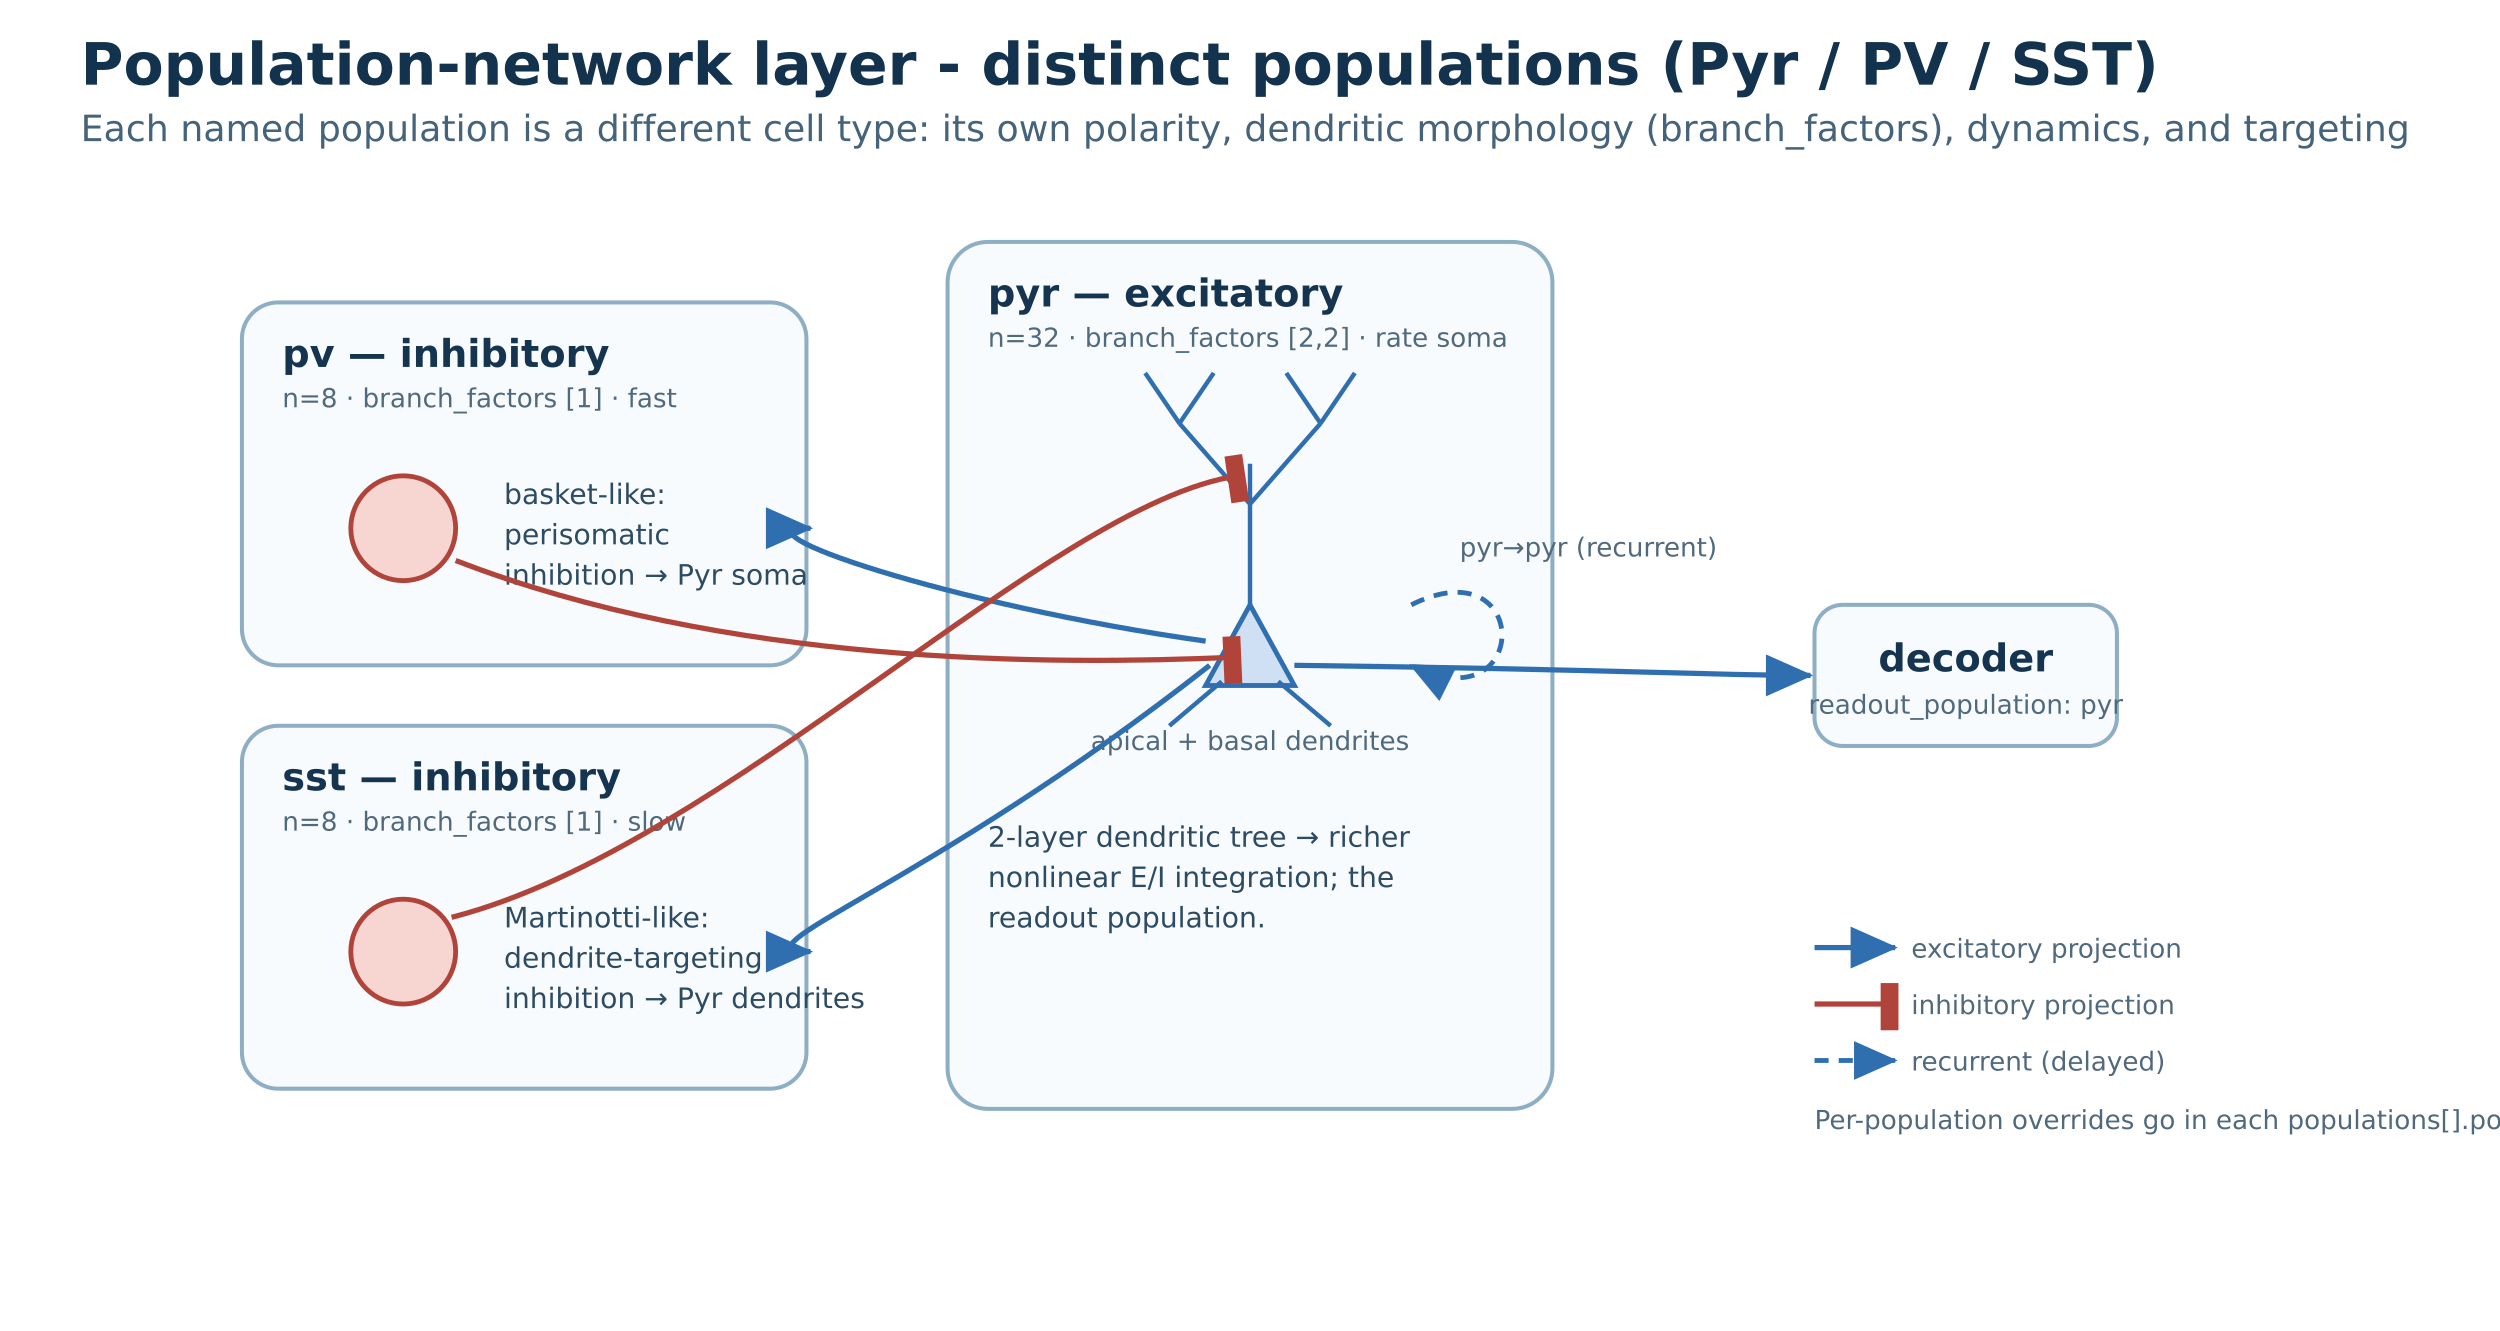
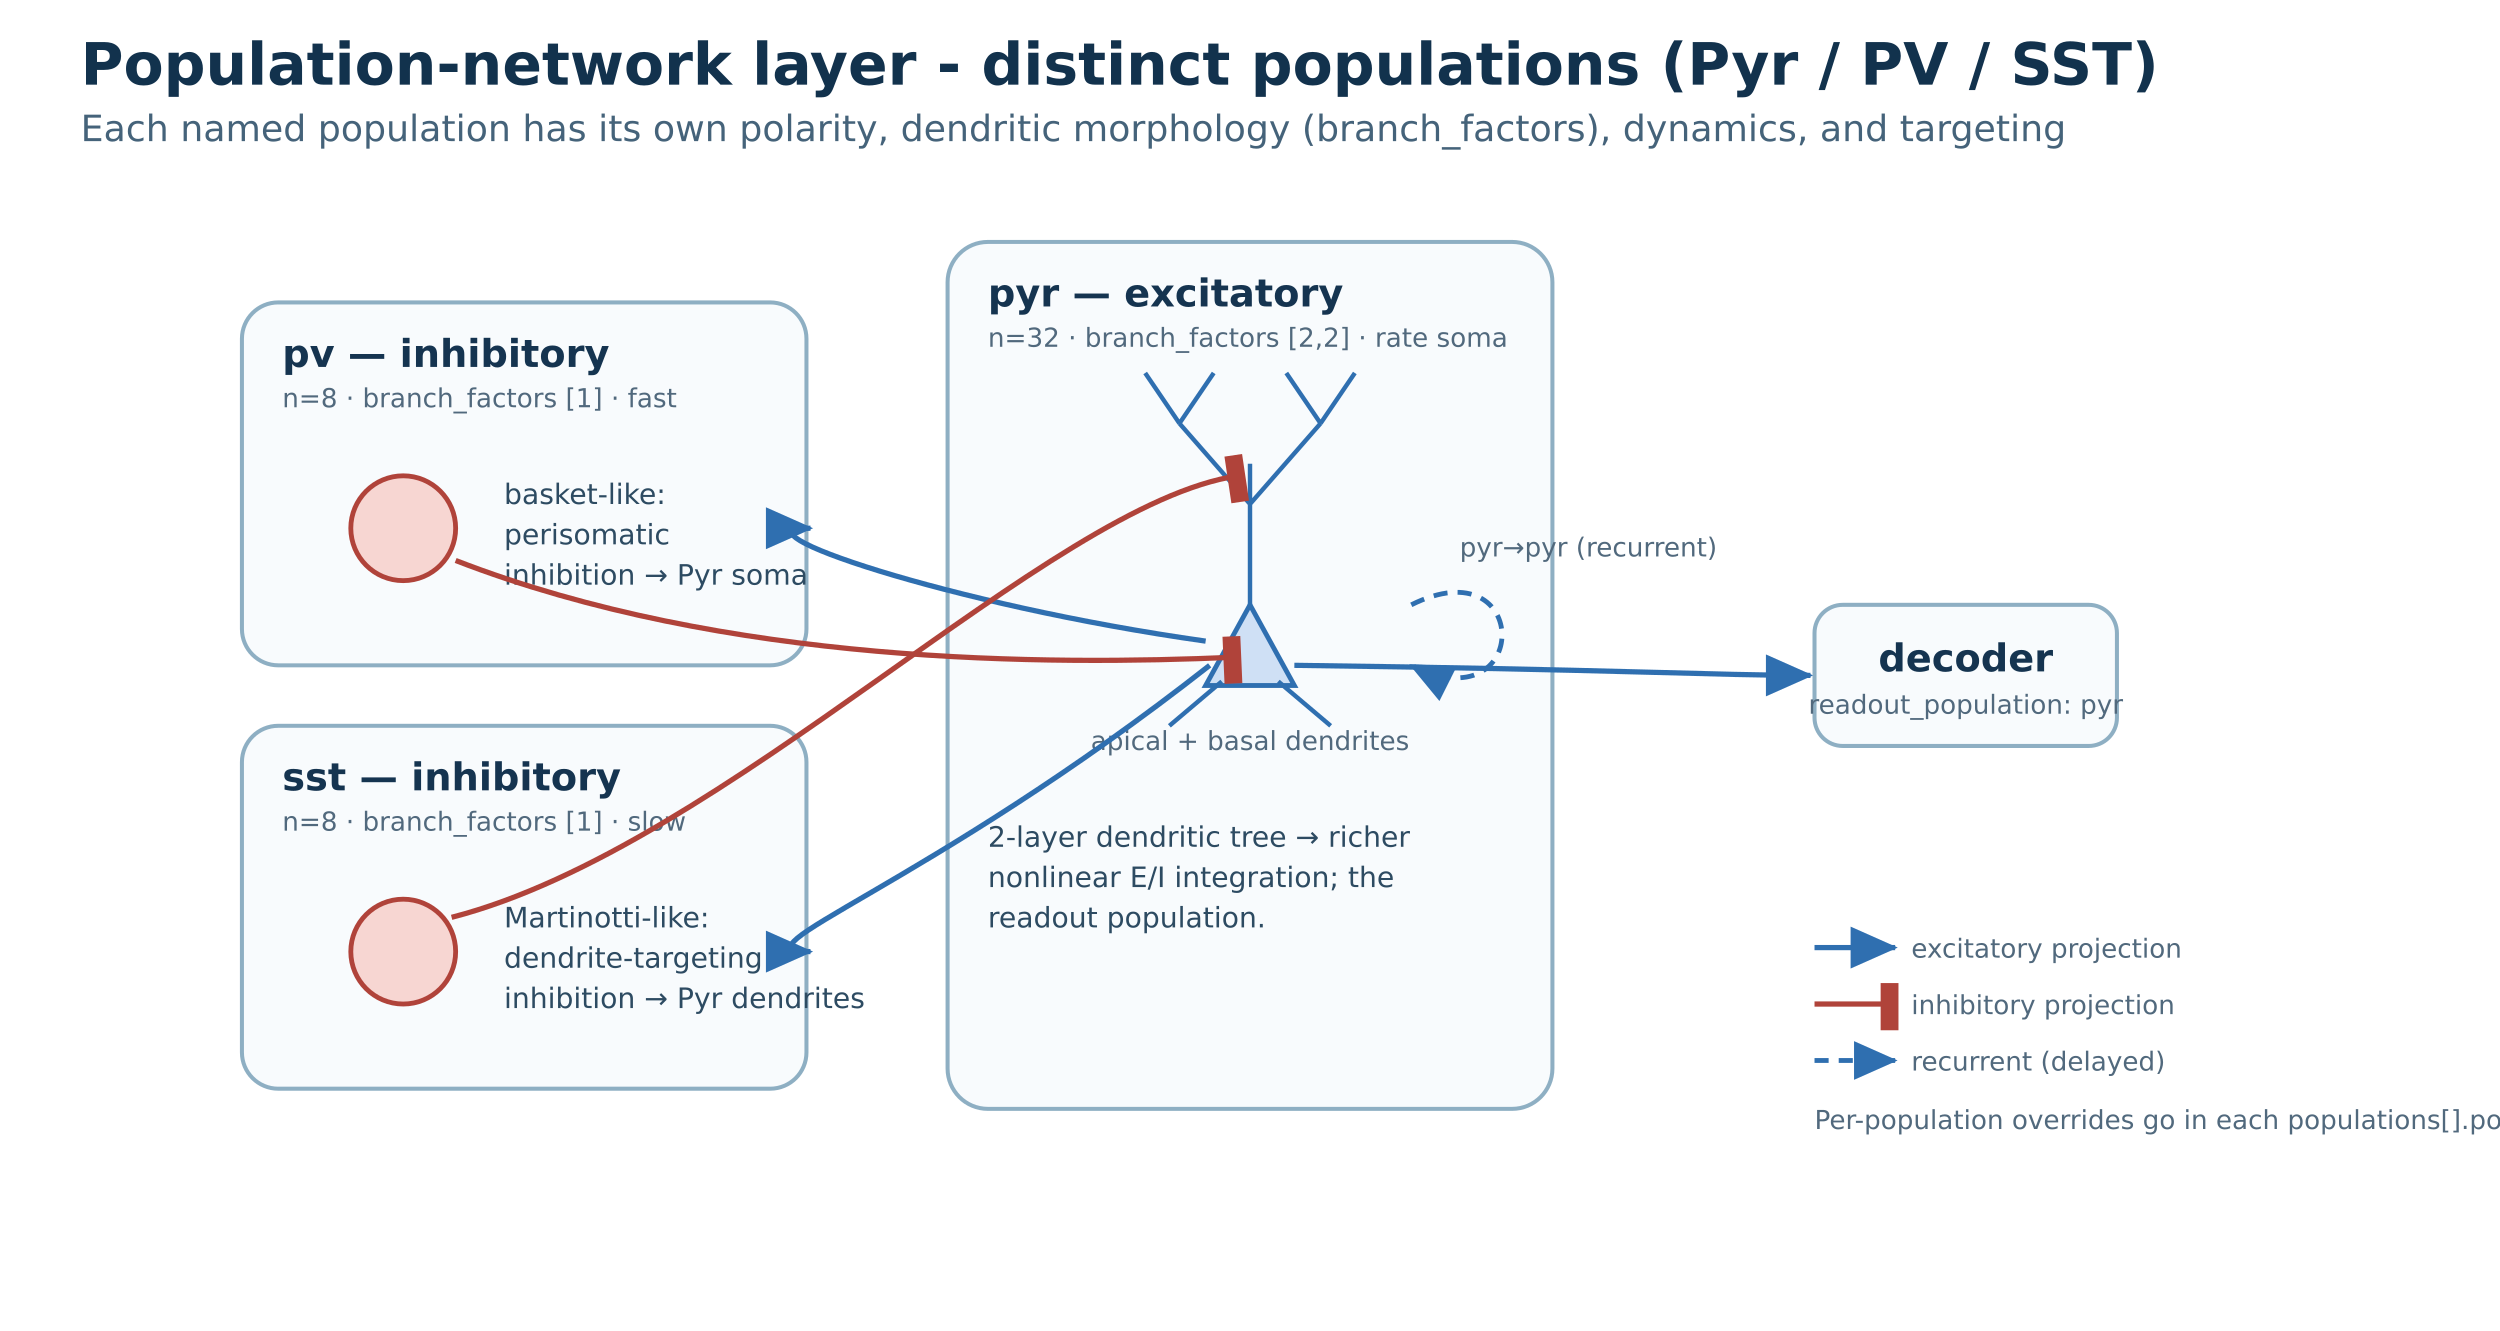
<svg xmlns="http://www.w3.org/2000/svg" width="1240" height="660" viewBox="0 0 1240 660">
  <defs>
    <style>
      .title { font: 700 29px "DejaVu Sans", Arial, sans-serif; fill: #12324d; }
      .subtitle { font: 500 18px "DejaVu Sans", Arial, sans-serif; fill: #45637a; }
      .panel { fill: #f8fbfd; stroke: #8eafc3; stroke-width: 2.0; }
-       .celllabel { font: 700 19px "DejaVu Sans", Arial, sans-serif; fill: #153450; }
+       .poplabel { font: 700 19px "DejaVu Sans", Arial, sans-serif; fill: #153450; }
      .body { font: 400 14px "DejaVu Sans", Arial, sans-serif; fill: #2d4b62; }
      .small { font: 400 13px "DejaVu Sans", Arial, sans-serif; fill: #51697d; }
      .esoma { fill: #cfe0f5; stroke: #2f6fb0; stroke-width: 2.4; }
      .isoma { fill: #f7d6d2; stroke: #b0433a; stroke-width: 2.4; }
      .dend  { stroke: #2f6fb0; stroke-width: 2.2; fill: none; }
      .exc { stroke: #2f6fb0; stroke-width: 2.6; fill: none; }
      .inh { stroke: #b0433a; stroke-width: 2.6; fill: none; }
      .rec { stroke: #2f6fb0; stroke-width: 2.4; fill: none; stroke-dasharray: 7 5; }
    </style>
    <marker id="ce" markerWidth="11" markerHeight="11" refX="8.5" refY="4" orient="auto">
      <path d="M0,0 L9,4 L0,8 z" fill="#2f6fb0" />
    </marker>
    <marker id="ci" markerWidth="12" markerHeight="12" refX="2" refY="5" orient="auto">
      <rect x="0" y="1" width="3.4" height="9" fill="#b0433a" />
    </marker>
  </defs>
  <text class="title" x="40" y="42">Population-network layer - distinct populations (Pyr / PV / SST)</text>
-   <text class="subtitle" x="40" y="70">Each named population is a different cell type: its own polarity, dendritic morphology (branch_factors), dynamics, and targeting</text>
+   <text class="subtitle" x="40" y="70">Each named population has its own polarity, dendritic morphology (branch_factors), dynamics, and targeting</text>
  <rect class="panel" x="470" y="120" width="300" height="430" rx="20" />
-   <text class="celllabel" x="490" y="152">pyr — excitatory</text>
+   <text class="poplabel" x="490" y="152">pyr — excitatory</text>
  <text class="small" x="490" y="172">n=32 · branch_factors [2,2] · rate soma</text>
  <path class="dend" d="M620,230 L620,300 M620,250 L585,210 M620,250 L655,210 M585,210 L568,185 M585,210 L602,185 M655,210 L638,185 M655,210 L672,185" />
  <path class="esoma" d="M620,300 L598,340 L642,340 Z" />
  <path class="dend" d="M606,338 L580,360 M634,338 L660,360" />
  <text class="small" x="620" y="372" text-anchor="middle">apical + basal dendrites</text>
  <text class="body" x="490" y="420">2-layer dendritic tree → richer</text>
  <text class="body" x="490" y="440">nonlinear E/I integration; the</text>
  <text class="body" x="490" y="460">readout population.</text>
  <rect class="panel" x="120" y="150" width="280" height="180" rx="18" />
-   <text class="celllabel" x="140" y="182">pv — inhibitory</text>
+   <text class="poplabel" x="140" y="182">pv — inhibitory</text>
  <text class="small" x="140" y="202">n=8 · branch_factors [1] · fast</text>
  <circle class="isoma" cx="200" cy="262" r="26" />
  <text class="body" x="250" y="250">basket-like:</text>
  <text class="body" x="250" y="270">perisomatic</text>
  <text class="body" x="250" y="290">inhibition → Pyr soma</text>
  <rect class="panel" x="120" y="360" width="280" height="180" rx="18" />
-   <text class="celllabel" x="140" y="392">sst — inhibitory</text>
+   <text class="poplabel" x="140" y="392">sst — inhibitory</text>
  <text class="small" x="140" y="412">n=8 · branch_factors [1] · slow</text>
  <circle class="isoma" cx="200" cy="472" r="26" />
  <text class="body" x="250" y="460">Martinotti-like:</text>
  <text class="body" x="250" y="480">dendrite-targeting</text>
  <text class="body" x="250" y="500">inhibition → Pyr dendrites</text>
  <rect class="panel" x="900" y="300" width="150" height="70" rx="14" />
-   <text class="celllabel" x="975" y="333" text-anchor="middle">decoder</text>
+   <text class="poplabel" x="975" y="333" text-anchor="middle">decoder</text>
  <text class="small" x="975" y="354" text-anchor="middle">readout_population: pyr</text>
  <path class="exc" d="M598,318 C470,300 360,262 402,262" marker-end="url(#ce)" />
  <path class="exc" d="M600,330 C460,440 360,472 402,472" marker-end="url(#ce)" />
  <path class="inh" d="M226,278 C360,330 520,330 612,326" marker-end="url(#ci)" />
  <path class="inh" d="M224,455 C360,420 520,250 614,236" marker-end="url(#ci)" />
  <path class="rec" d="M700,300 C760,270 760,360 700,330" marker-end="url(#ce)" />
  <text class="small" x="724" y="276">pyr→pyr (recurrent)</text>
  <path class="exc" d="M642,330 C800,332 850,335 898,335" marker-end="url(#ce)" />
  <line class="exc" x1="900" y1="470" x2="940" y2="470" marker-end="url(#ce)" />
  <text class="small" x="948" y="475">excitatory projection</text>
  <line class="inh" x1="900" y1="498" x2="938" y2="498" marker-end="url(#ci)" />
  <text class="small" x="948" y="503">inhibitory projection</text>
  <line class="rec" x1="900" y1="526" x2="940" y2="526" marker-end="url(#ce)" />
  <text class="small" x="948" y="531">recurrent (delayed)</text>
  <text class="small" x="900" y="560">Per-population overrides go in each populations[].population block.</text>
</svg>
